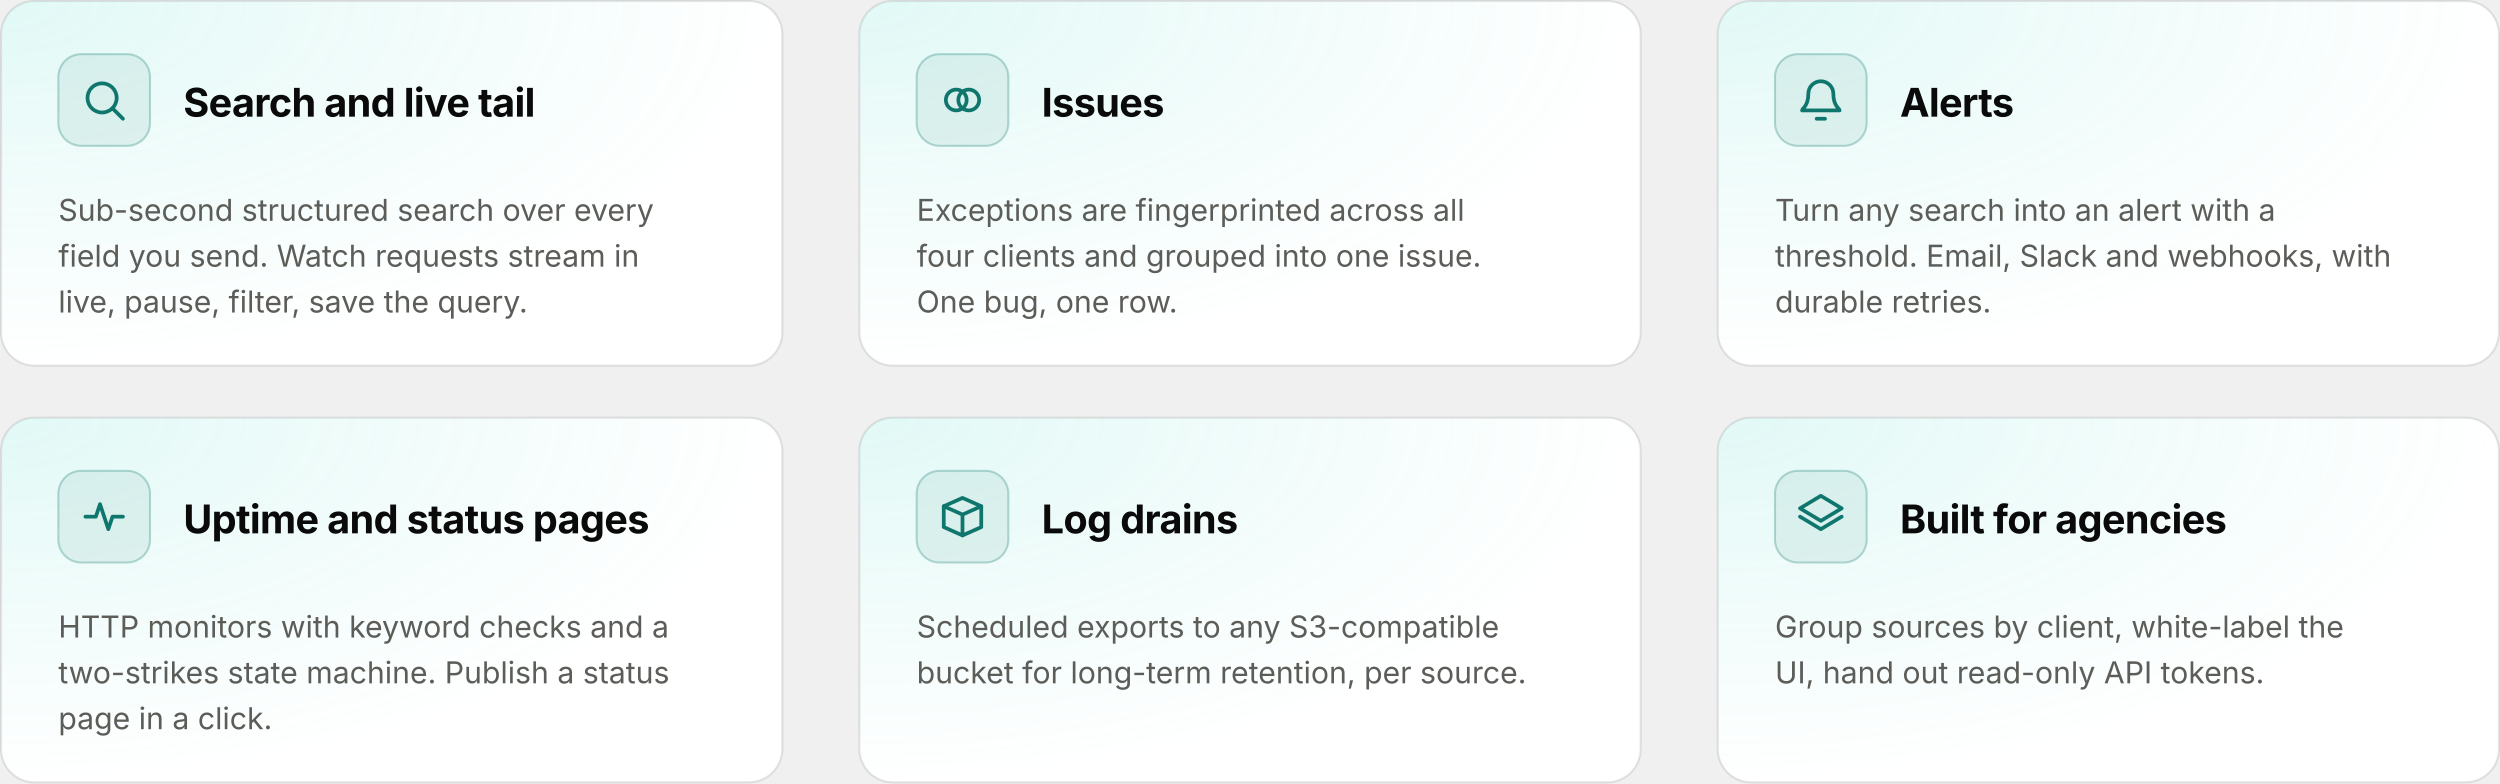
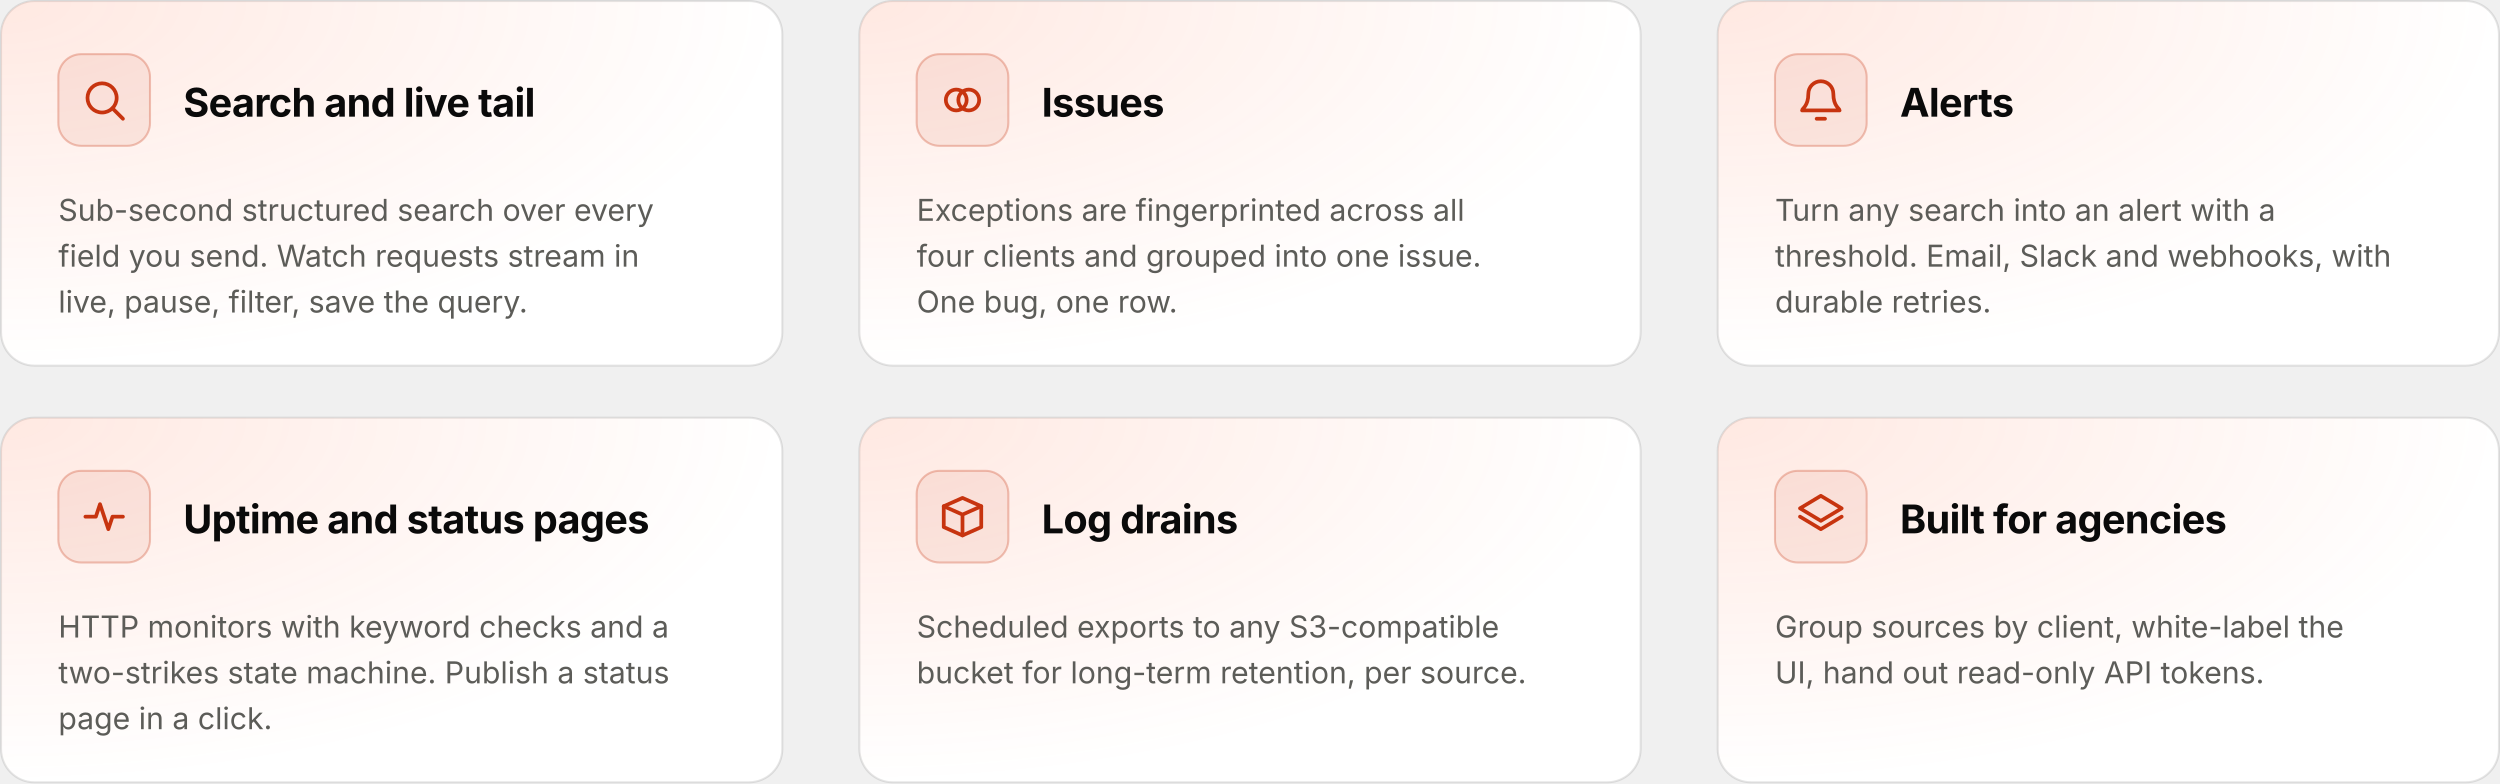
<svg xmlns="http://www.w3.org/2000/svg" width="1200" height="376" viewBox="0 0 1200 376" role="img" aria-label="Search and live tail: Sub-second structured search over every field you send. Watch requests stream in live, pause, filter, save the query.; Issues: Exceptions are fingerprinted across all four clients and grouped into one issue. One bug, one row.; Alerts: Turn any search into an alert with a threshold. Email, Slack and webhooks, with durable retries.; Uptime and status pages: HTTP monitors with keyword checks and a two-strikes state machine. Publish a status page in a click.; Log drains: Scheduled exports to any S3-compatible bucket for long-term retention, per source.; Built for agencies: Group sources by client, white-label the UI, hand out read-only API tokens.">
  <defs>
    <radialGradient id="glow" cx="0" cy="0" r="1">
-       <stop offset="0" stop-color="#2DD4BF" stop-opacity="0.14" />
-       <stop offset="1" stop-color="#2DD4BF" stop-opacity="0" />
+       <stop offset="0" stop-color="#FF5F2E" stop-opacity="0.14" />
+       <stop offset="1" stop-color="#FF5F2E" stop-opacity="0" />
    </radialGradient>
  </defs>
  <g font-family="ui-sans-serif, -apple-system, 'Segoe UI', Inter, Helvetica, Arial, sans-serif">
    <rect x="0.5" y="0.5" width="375" height="175" rx="16" fill="#FFFFFF" stroke="#000000" stroke-opacity="0.10" />
    <rect x="0.5" y="0.5" width="375" height="175" rx="16" fill="url(#glow)" />
-     <rect x="28" y="26" width="44" height="44" rx="11" fill="#0F766E" fill-opacity="0.08" stroke="#0F766E" stroke-opacity="0.28" />
-     <g transform="translate(38 36) scale(1)" fill="none" stroke="#0F766E" stroke-width="1.8" stroke-linecap="round" stroke-linejoin="round" transform-origin="0 0">
+     <rect x="28" y="26" width="44" height="44" rx="11" fill="#C7340F" fill-opacity="0.08" stroke="#C7340F" stroke-opacity="0.28" />
+     <g transform="translate(38 36) scale(1)" fill="none" stroke="#C7340F" stroke-width="1.8" stroke-linecap="round" stroke-linejoin="round" transform-origin="0 0">
      <circle cx="11" cy="11" r="7" />
      <path d="m16 16 5 5" />
    </g>
    <text x="88" y="56" font-size="19" font-weight="650" letter-spacing="-0.3" fill="#0A0A0A">Search and live tail</text>
    <text x="28" y="106" font-size="14.5" fill="#5C5C58">Sub-second structured search over every</text>
    <text x="28" y="128" font-size="14.5" fill="#5C5C58">field you send. Watch requests stream in</text>
    <text x="28" y="150" font-size="14.5" fill="#5C5C58">live, pause, filter, save the query.</text>
    <rect x="412.5" y="0.5" width="375" height="175" rx="16" fill="#FFFFFF" stroke="#000000" stroke-opacity="0.10" />
    <rect x="412.5" y="0.5" width="375" height="175" rx="16" fill="url(#glow)" />
-     <rect x="440" y="26" width="44" height="44" rx="11" fill="#0F766E" fill-opacity="0.08" stroke="#0F766E" stroke-opacity="0.28" />
-     <g transform="translate(450 36) scale(1)" fill="none" stroke="#0F766E" stroke-width="1.8" stroke-linecap="round" stroke-linejoin="round" transform-origin="0 0">
+     <rect x="440" y="26" width="44" height="44" rx="11" fill="#C7340F" fill-opacity="0.08" stroke="#C7340F" stroke-opacity="0.28" />
+     <g transform="translate(450 36) scale(1)" fill="none" stroke="#C7340F" stroke-width="1.8" stroke-linecap="round" stroke-linejoin="round" transform-origin="0 0">
      <circle cx="9" cy="12" r="5" />
      <circle cx="15" cy="12" r="5" />
    </g>
    <text x="500" y="56" font-size="19" font-weight="650" letter-spacing="-0.3" fill="#0A0A0A">Issues</text>
    <text x="440" y="106" font-size="14.5" fill="#5C5C58">Exceptions are fingerprinted across all</text>
    <text x="440" y="128" font-size="14.5" fill="#5C5C58">four clients and grouped into one issue.</text>
    <text x="440" y="150" font-size="14.5" fill="#5C5C58">One bug, one row.</text>
    <rect x="824.5" y="0.5" width="375" height="175" rx="16" fill="#FFFFFF" stroke="#000000" stroke-opacity="0.10" />
    <rect x="824.5" y="0.5" width="375" height="175" rx="16" fill="url(#glow)" />
-     <rect x="852" y="26" width="44" height="44" rx="11" fill="#0F766E" fill-opacity="0.08" stroke="#0F766E" stroke-opacity="0.28" />
-     <g transform="translate(862 36) scale(1)" fill="none" stroke="#0F766E" stroke-width="1.8" stroke-linecap="round" stroke-linejoin="round" transform-origin="0 0">
+     <rect x="852" y="26" width="44" height="44" rx="11" fill="#C7340F" fill-opacity="0.08" stroke="#C7340F" stroke-opacity="0.28" />
+     <g transform="translate(862 36) scale(1)" fill="none" stroke="#C7340F" stroke-width="1.8" stroke-linecap="round" stroke-linejoin="round" transform-origin="0 0">
      <path d="M6 9a6 6 0 0 1 12 0c0 6 3 7 3 8H3c0-1 3-2 3-8z" />
      <path d="M10 21h4" />
    </g>
    <text x="912" y="56" font-size="19" font-weight="650" letter-spacing="-0.3" fill="#0A0A0A">Alerts</text>
    <text x="852" y="106" font-size="14.5" fill="#5C5C58">Turn any search into an alert with a</text>
    <text x="852" y="128" font-size="14.5" fill="#5C5C58">threshold. Email, Slack and webhooks, with</text>
    <text x="852" y="150" font-size="14.5" fill="#5C5C58">durable retries.</text>
    <rect x="0.5" y="200.5" width="375" height="175" rx="16" fill="#FFFFFF" stroke="#000000" stroke-opacity="0.10" />
    <rect x="0.5" y="200.5" width="375" height="175" rx="16" fill="url(#glow)" />
-     <rect x="28" y="226" width="44" height="44" rx="11" fill="#0F766E" fill-opacity="0.08" stroke="#0F766E" stroke-opacity="0.28" />
-     <g transform="translate(38 236) scale(1)" fill="none" stroke="#0F766E" stroke-width="1.8" stroke-linecap="round" stroke-linejoin="round" transform-origin="0 0">
+     <rect x="28" y="226" width="44" height="44" rx="11" fill="#C7340F" fill-opacity="0.08" stroke="#C7340F" stroke-opacity="0.28" />
+     <g transform="translate(38 236) scale(1)" fill="none" stroke="#C7340F" stroke-width="1.8" stroke-linecap="round" stroke-linejoin="round" transform-origin="0 0">
      <path d="M3 12h5l2-6 4 12 2-6h5" />
    </g>
    <text x="88" y="256" font-size="19" font-weight="650" letter-spacing="-0.3" fill="#0A0A0A">Uptime and status pages</text>
    <text x="28" y="306" font-size="14.5" fill="#5C5C58">HTTP monitors with keyword checks and a</text>
    <text x="28" y="328" font-size="14.5" fill="#5C5C58">two-strikes state machine. Publish a status</text>
    <text x="28" y="350" font-size="14.5" fill="#5C5C58">page in a click.</text>
    <rect x="412.5" y="200.5" width="375" height="175" rx="16" fill="#FFFFFF" stroke="#000000" stroke-opacity="0.10" />
    <rect x="412.5" y="200.5" width="375" height="175" rx="16" fill="url(#glow)" />
-     <rect x="440" y="226" width="44" height="44" rx="11" fill="#0F766E" fill-opacity="0.08" stroke="#0F766E" stroke-opacity="0.28" />
-     <g transform="translate(450 236) scale(1)" fill="none" stroke="#0F766E" stroke-width="1.8" stroke-linecap="round" stroke-linejoin="round" transform-origin="0 0">
+     <rect x="440" y="226" width="44" height="44" rx="11" fill="#C7340F" fill-opacity="0.08" stroke="#C7340F" stroke-opacity="0.28" />
+     <g transform="translate(450 236) scale(1)" fill="none" stroke="#C7340F" stroke-width="1.8" stroke-linecap="round" stroke-linejoin="round" transform-origin="0 0">
      <path d="M3 7l9-4 9 4v10l-9 4-9-4z" />
      <path d="m3 7 9 4 9-4M12 11v10" />
    </g>
    <text x="500" y="256" font-size="19" font-weight="650" letter-spacing="-0.3" fill="#0A0A0A">Log drains</text>
    <text x="440" y="306" font-size="14.5" fill="#5C5C58">Scheduled exports to any S3-compatible</text>
    <text x="440" y="328" font-size="14.5" fill="#5C5C58">bucket for long-term retention, per source.</text>
    <rect x="824.5" y="200.5" width="375" height="175" rx="16" fill="#FFFFFF" stroke="#000000" stroke-opacity="0.10" />
    <rect x="824.5" y="200.5" width="375" height="175" rx="16" fill="url(#glow)" />
-     <rect x="852" y="226" width="44" height="44" rx="11" fill="#0F766E" fill-opacity="0.08" stroke="#0F766E" stroke-opacity="0.28" />
-     <g transform="translate(862 236) scale(1)" fill="none" stroke="#0F766E" stroke-width="1.8" stroke-linecap="round" stroke-linejoin="round" transform-origin="0 0">
+     <rect x="852" y="226" width="44" height="44" rx="11" fill="#C7340F" fill-opacity="0.08" stroke="#C7340F" stroke-opacity="0.28" />
+     <g transform="translate(862 236) scale(1)" fill="none" stroke="#C7340F" stroke-width="1.8" stroke-linecap="round" stroke-linejoin="round" transform-origin="0 0">
      <path d="m12 2 10 6-10 6L2 8z" />
      <path d="m2 12 10 6 10-6" />
    </g>
    <text x="912" y="256" font-size="19" font-weight="650" letter-spacing="-0.3" fill="#0A0A0A">Built for agencies</text>
    <text x="852" y="306" font-size="14.5" fill="#5C5C58">Group sources by client, white-label the</text>
    <text x="852" y="328" font-size="14.5" fill="#5C5C58">UI, hand out read-only API tokens.</text>
  </g>
</svg>
